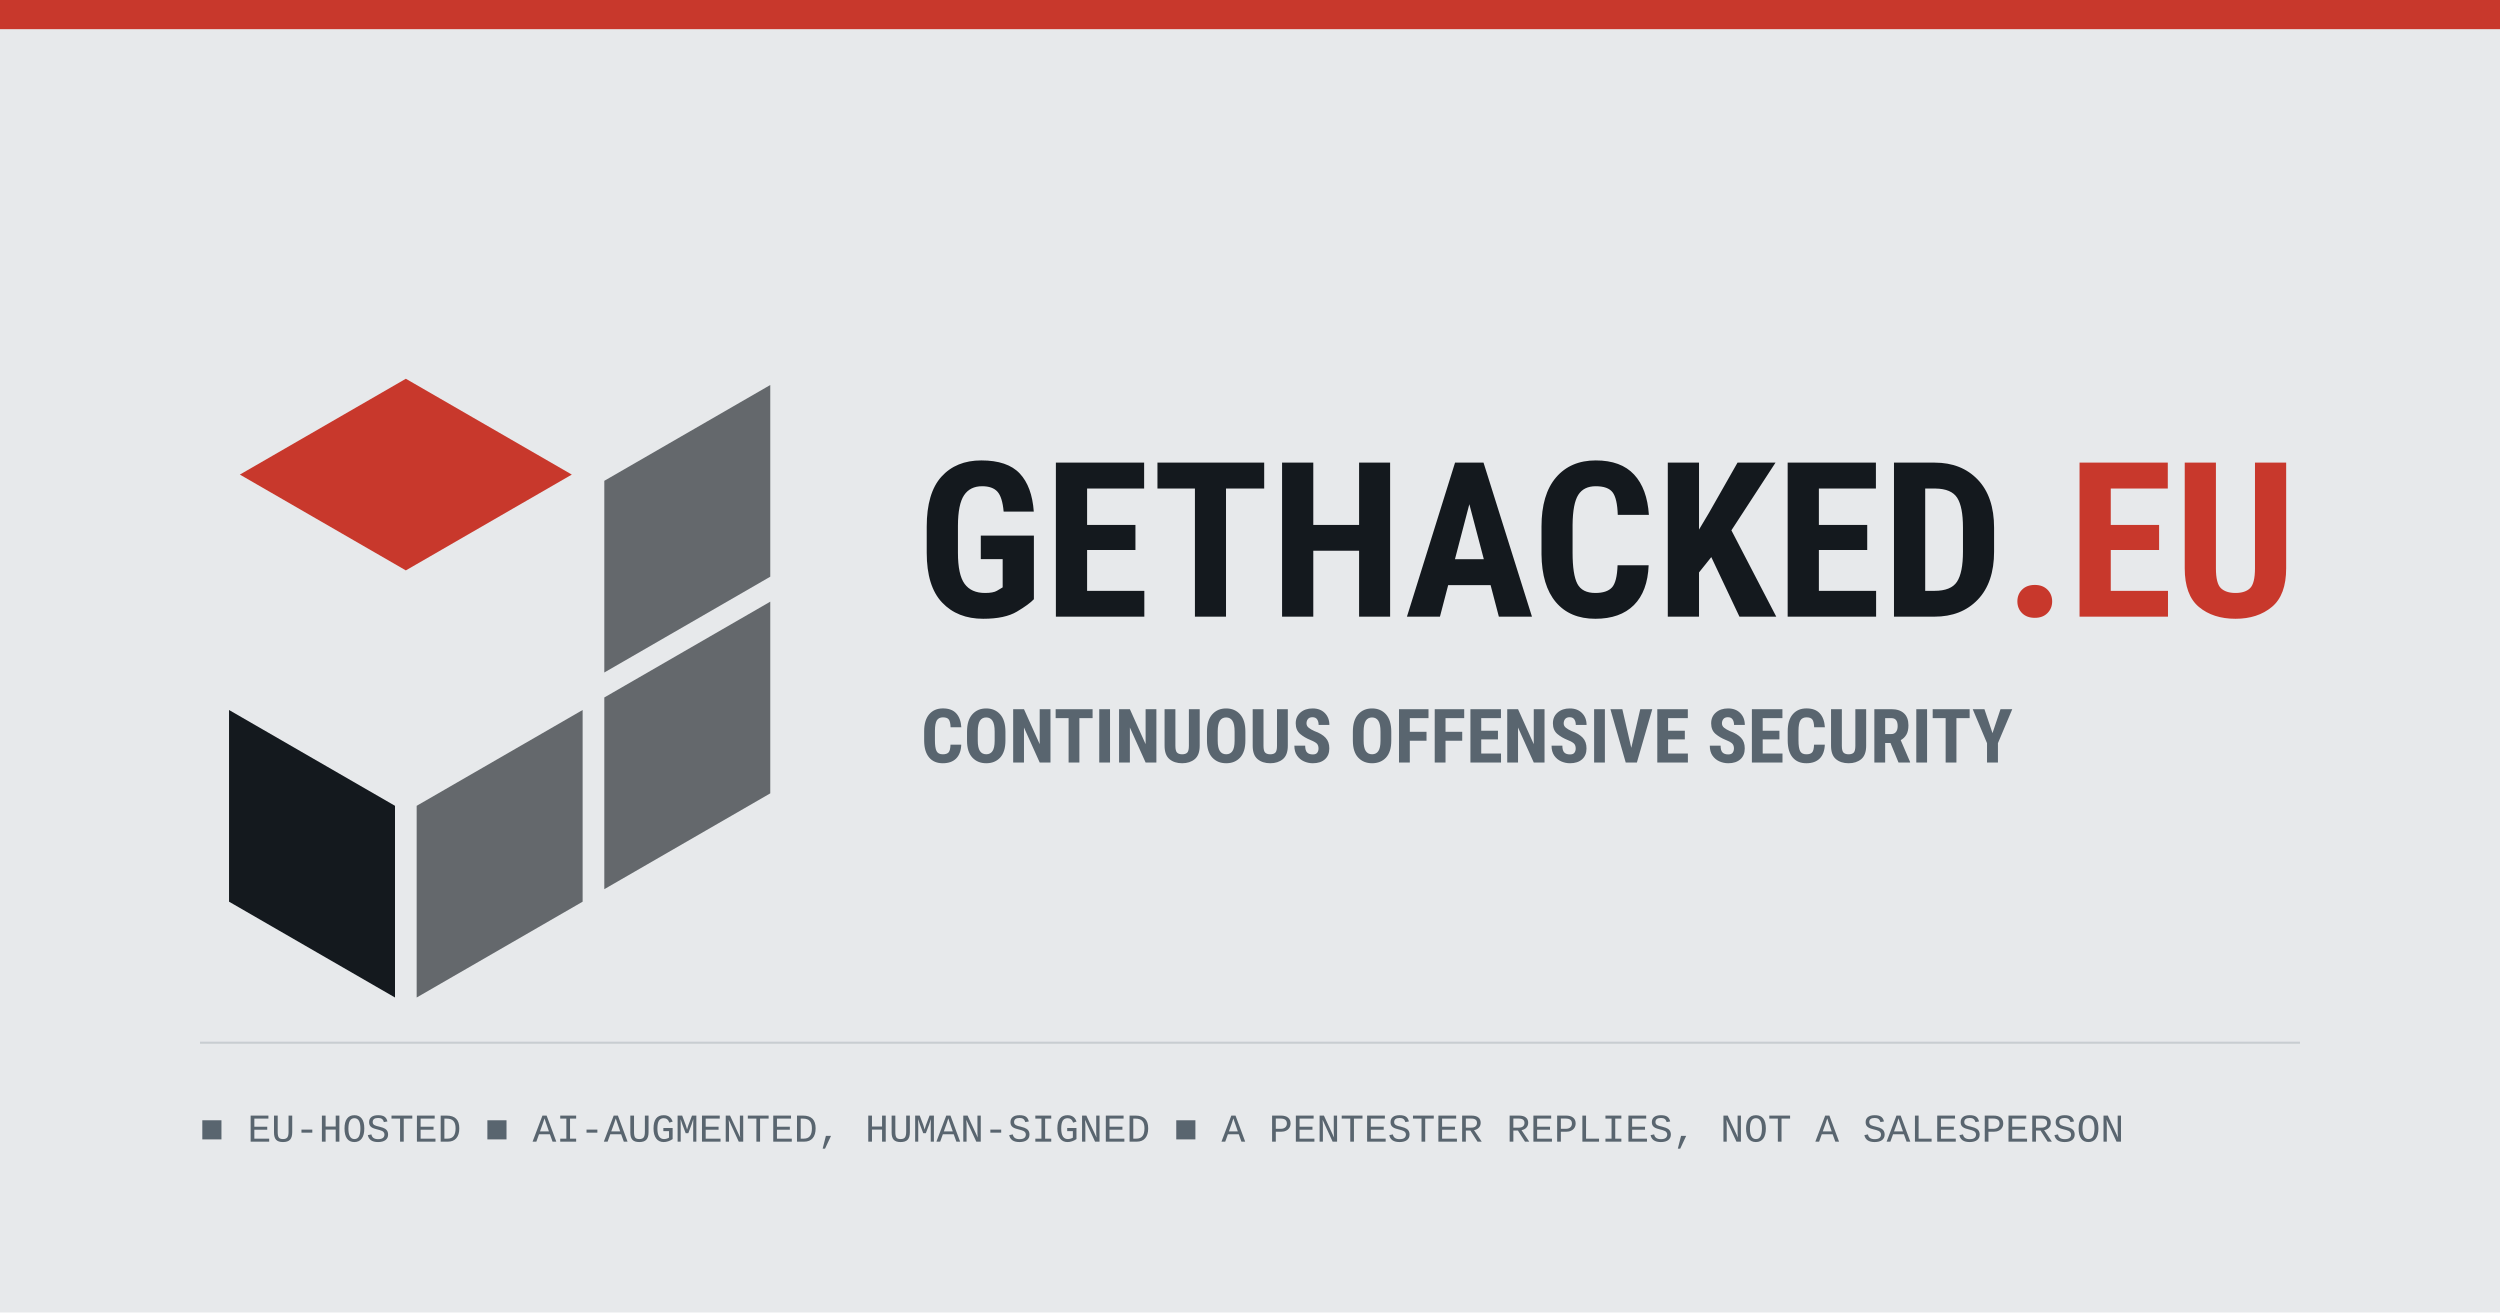
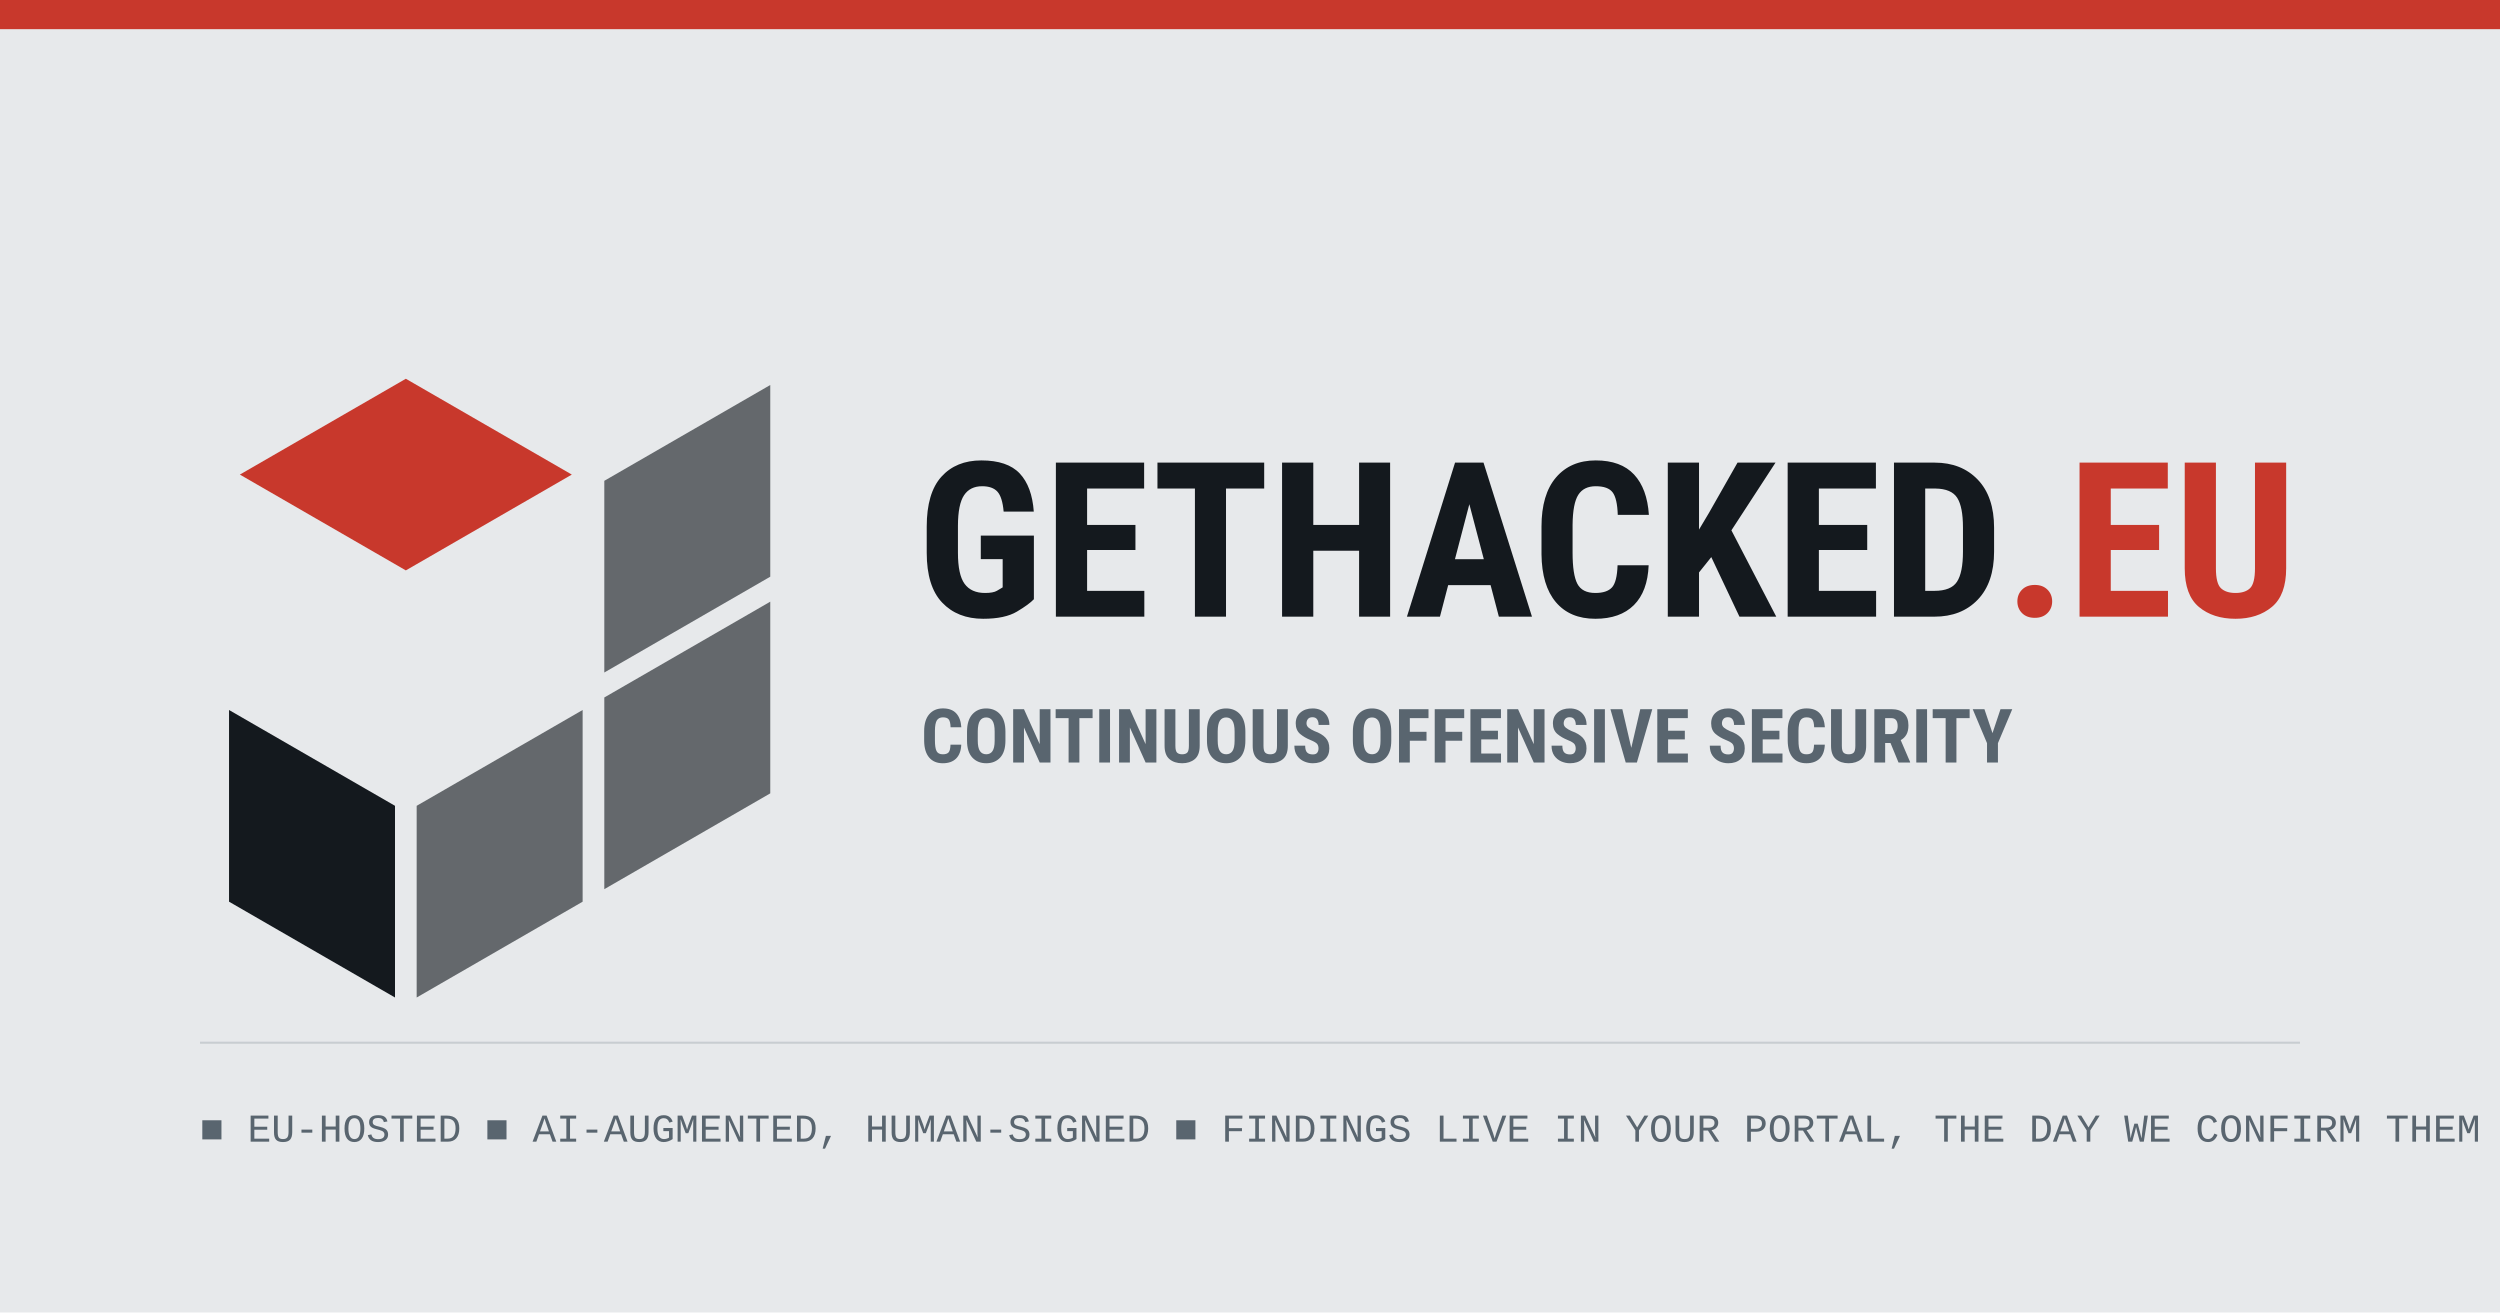
<svg xmlns="http://www.w3.org/2000/svg" width="1200" height="630" viewBox="0 0 1200 630" role="img" aria-label="GetHacked.eu — continuous offensive security">
  <rect width="1200" height="630" fill="#E7E9EB" />
  <rect y="0" width="1200" height="14" fill="#C8382C" />
  <g transform="translate(96 168) scale(2.6)">
    <g transform="translate(-62 -57)">
      <polygon fill="#C8382C" points="100,97.69 69.36,80 100,62.31 130.64,80" />
      <g fill="#14191E">
        <polygon points="98,141.15 67.36,123.46 67.36,158.85 98,176.54" />
        <polygon opacity=".62" points="102,141.15 132.64,123.46 132.64,158.85 102,176.54" />
        <polygon opacity=".62" points="136.64,81.15 167.28,63.46 167.28,98.85 136.64,116.54" />
        <polygon opacity=".62" points="136.64,121.15 167.28,103.46 167.28,138.85 136.64,156.54" />
      </g>
    </g>
  </g>
  <g font-family="'Arial Narrow','Liberation Sans Narrow','Roboto Condensed',Arial,sans-serif" font-weight="700">
    <text x="440" y="296" font-size="104" fill="#14191E" textLength="664" lengthAdjust="spacingAndGlyphs">GETHACKED<tspan fill="#C8382C">.EU</tspan>
    </text>
    <text x="442" y="366" font-size="36" fill="#59656F" textLength="600" lengthAdjust="spacingAndGlyphs">CONTINUOUS OFFENSIVE SECURITY</text>
  </g>
  <g font-family="ui-monospace,Menlo,Consolas,'Liberation Mono',monospace" font-size="19" fill="#59656F" textLength="1008" lengthAdjust="spacingAndGlyphs">
-     <text x="96" y="548">■  EU-HOSTED      ■  AI-AUGMENTED, HUMAN-SIGNED      ■  A PENTESTER REPLIES, NOT A SALESPERSON</text>
+     <text x="96" y="548">■  EU-HOSTED      ■  AI-AUGMENTED, HUMAN-SIGNED      ■  FINDINGS LIVE IN YOUR PORTAL, THE DAY WE CONFIRM THEM</text>
  </g>
  <rect x="96" y="500" width="1008" height="1" fill="#C8CDD1" />
</svg>
